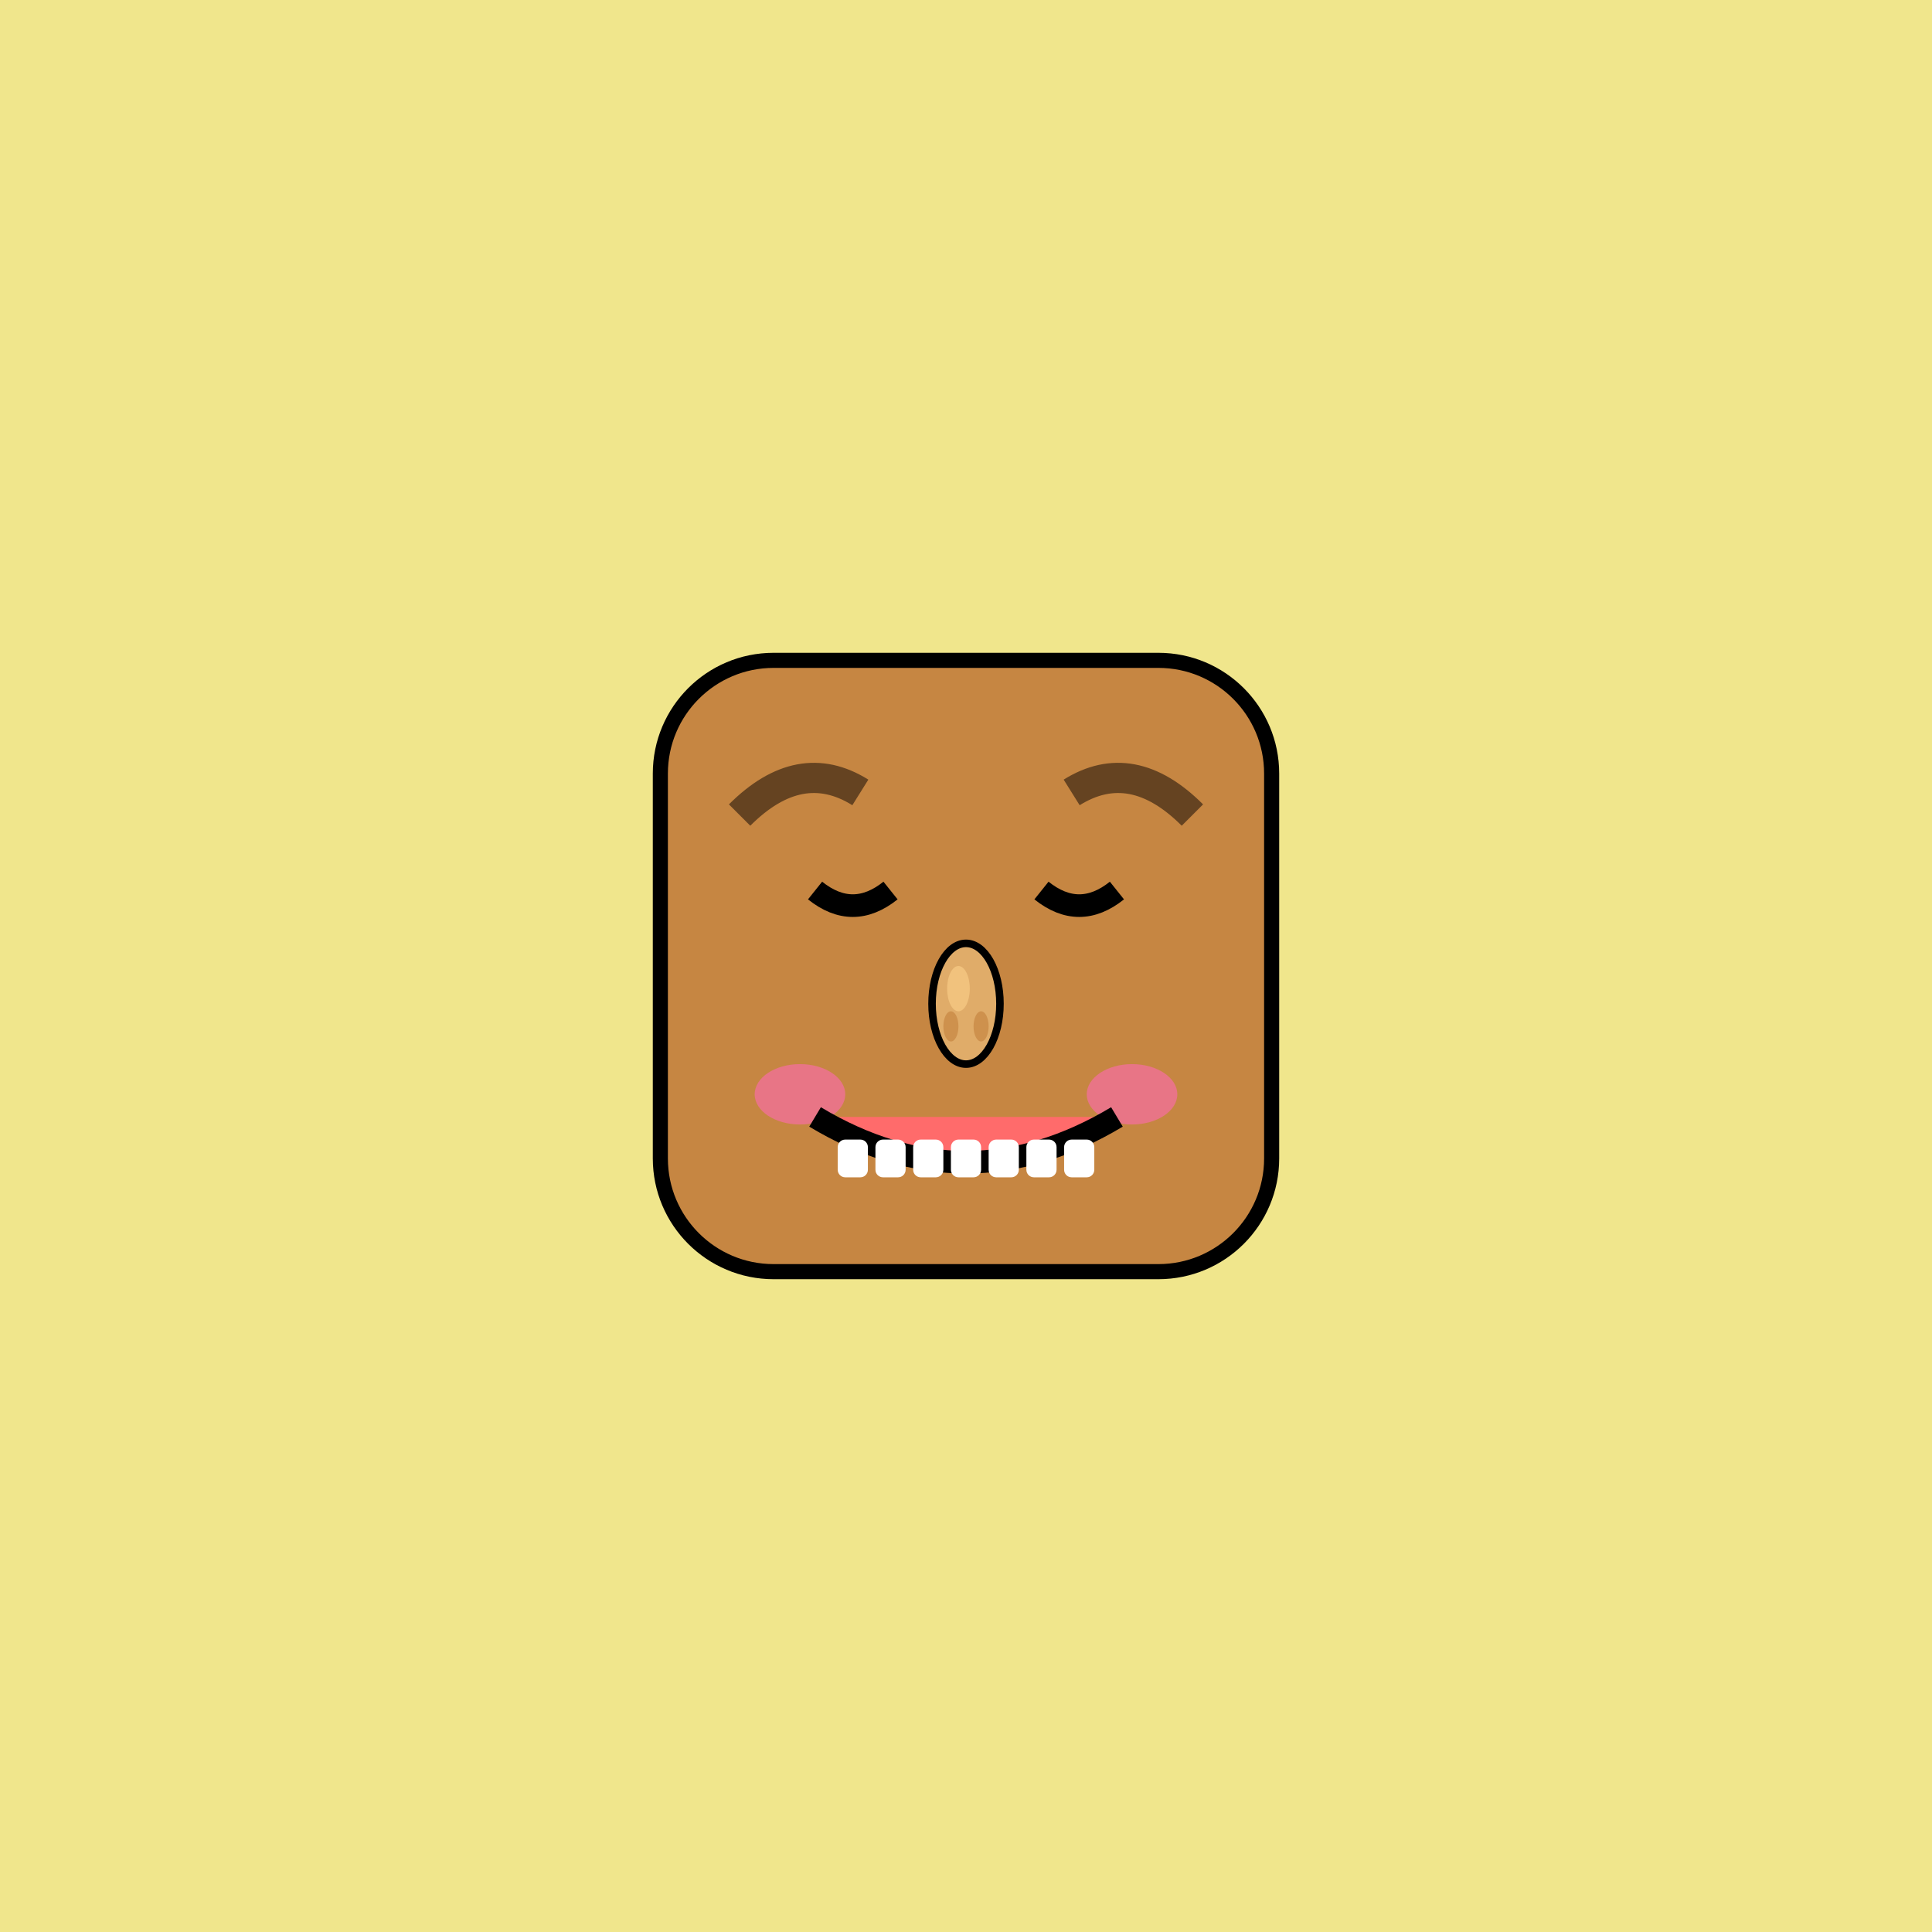
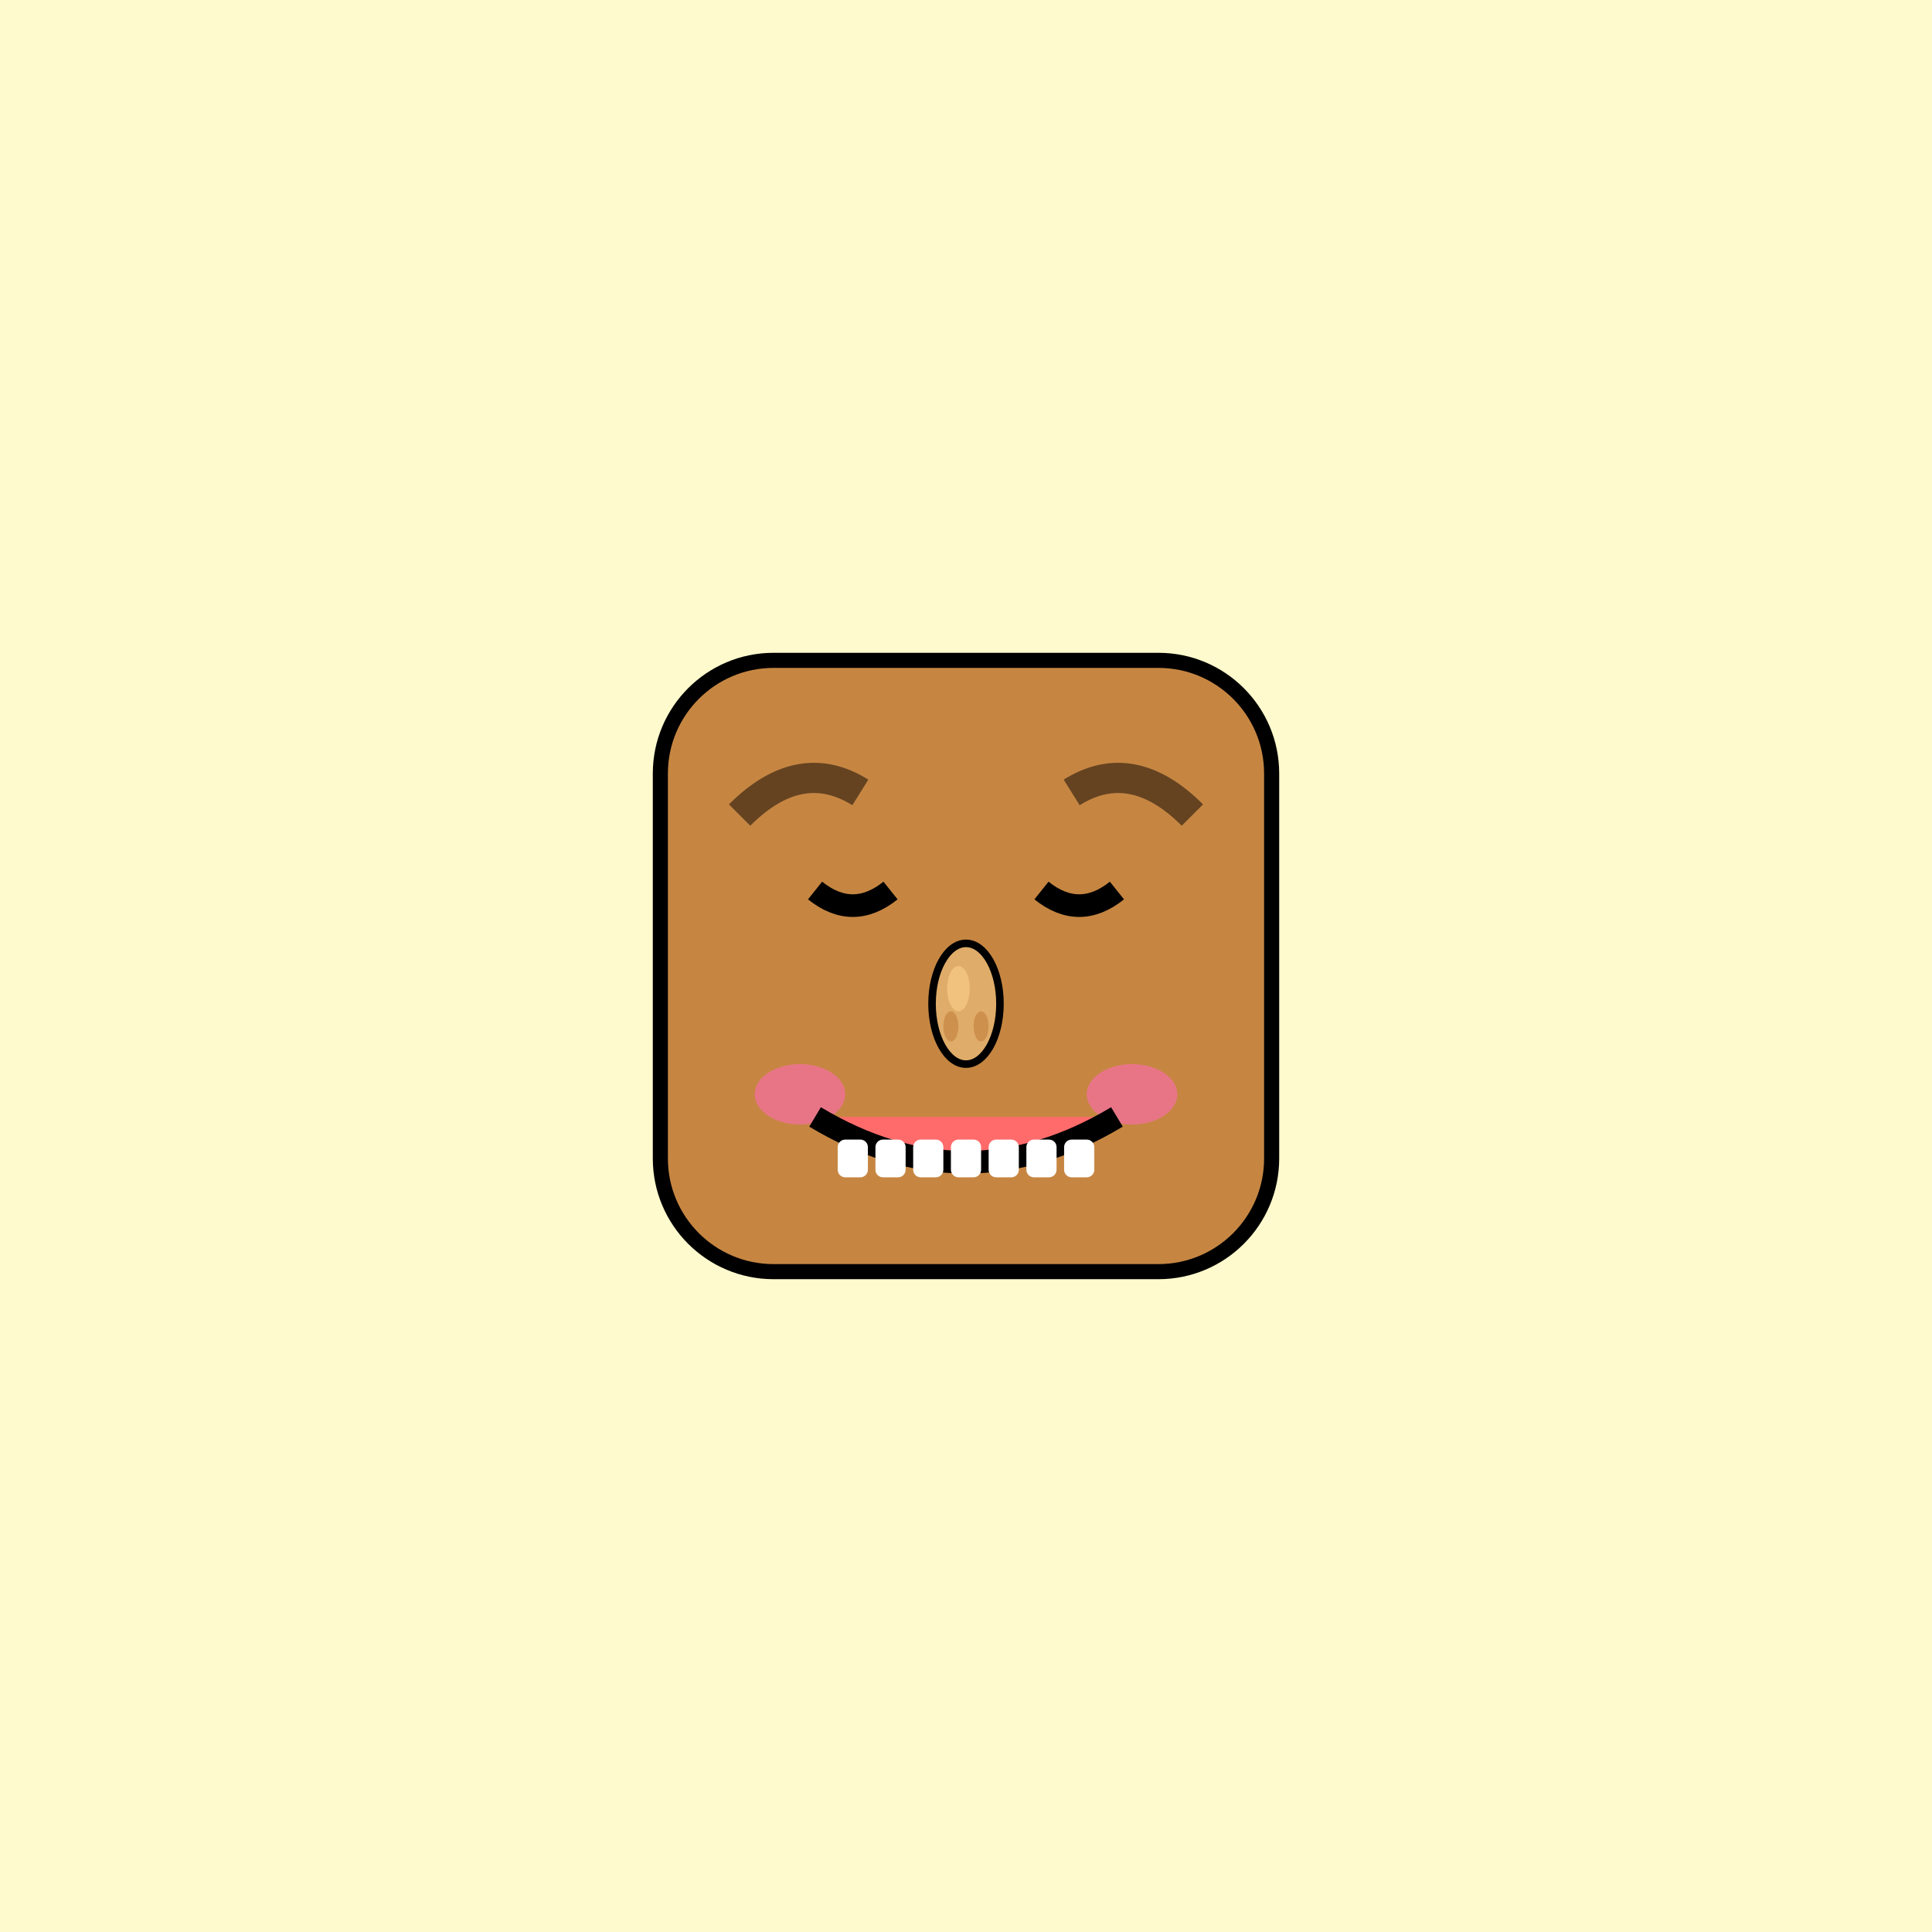
<svg xmlns="http://www.w3.org/2000/svg" width="256" height="256">
-   <rect width="100%" height="100%" fill="#F0E68C" />
+   <rect width="100%" height="100%" fill="#FFFACD" />
  <rect x="87.5" y="87.5" width="81" height="81" rx="15" ry="15" fill="#C68642" stroke="#000" stroke-width="2" />
  <path d="M 108 118 Q 113 122 118 118" stroke="#000" stroke-width="3" fill="none" />
  <path d="M 138 118 Q 143 122 148 118" stroke="#000" stroke-width="3" fill="none" />
  <path d="M 98 108 Q 106 100 114 105" stroke="#654321" stroke-width="4" fill="none" />
  <path d="M 142 105 Q 150 100 158 108" stroke="#654321" stroke-width="4" fill="none" />
  <ellipse cx="128" cy="133" rx="4.5" ry="8" fill="#E0AC69" stroke="#000" stroke-width="1" />
  <ellipse cx="127" cy="131" rx="1.5" ry="3" fill="#F1C27D" />
  <ellipse cx="126" cy="136" rx="1" ry="2" fill="#C68642" opacity="0.7" />
  <ellipse cx="130" cy="136" rx="1" ry="2" fill="#C68642" opacity="0.7" />
  <ellipse cx="106" cy="145" rx="6" ry="4" fill="#FF69B4" fill-opacity="0.6" />
  <ellipse cx="150" cy="145" rx="6" ry="4" fill="#FF69B4" fill-opacity="0.6" />
  <path d="M 108 148 Q 128 160 148 148" stroke="#000" stroke-width="3" fill="#FF6B6B" />
  <rect x="111" y="151" width="4" height="5" fill="white" rx="1" />
  <rect x="116" y="151" width="4" height="5" fill="white" rx="1" />
  <rect x="121" y="151" width="4" height="5" fill="white" rx="1" />
  <rect x="126" y="151" width="4" height="5" fill="white" rx="1" />
  <rect x="131" y="151" width="4" height="5" fill="white" rx="1" />
  <rect x="136" y="151" width="4" height="5" fill="white" rx="1" />
  <rect x="141" y="151" width="4" height="5" fill="white" rx="1" />
</svg>
